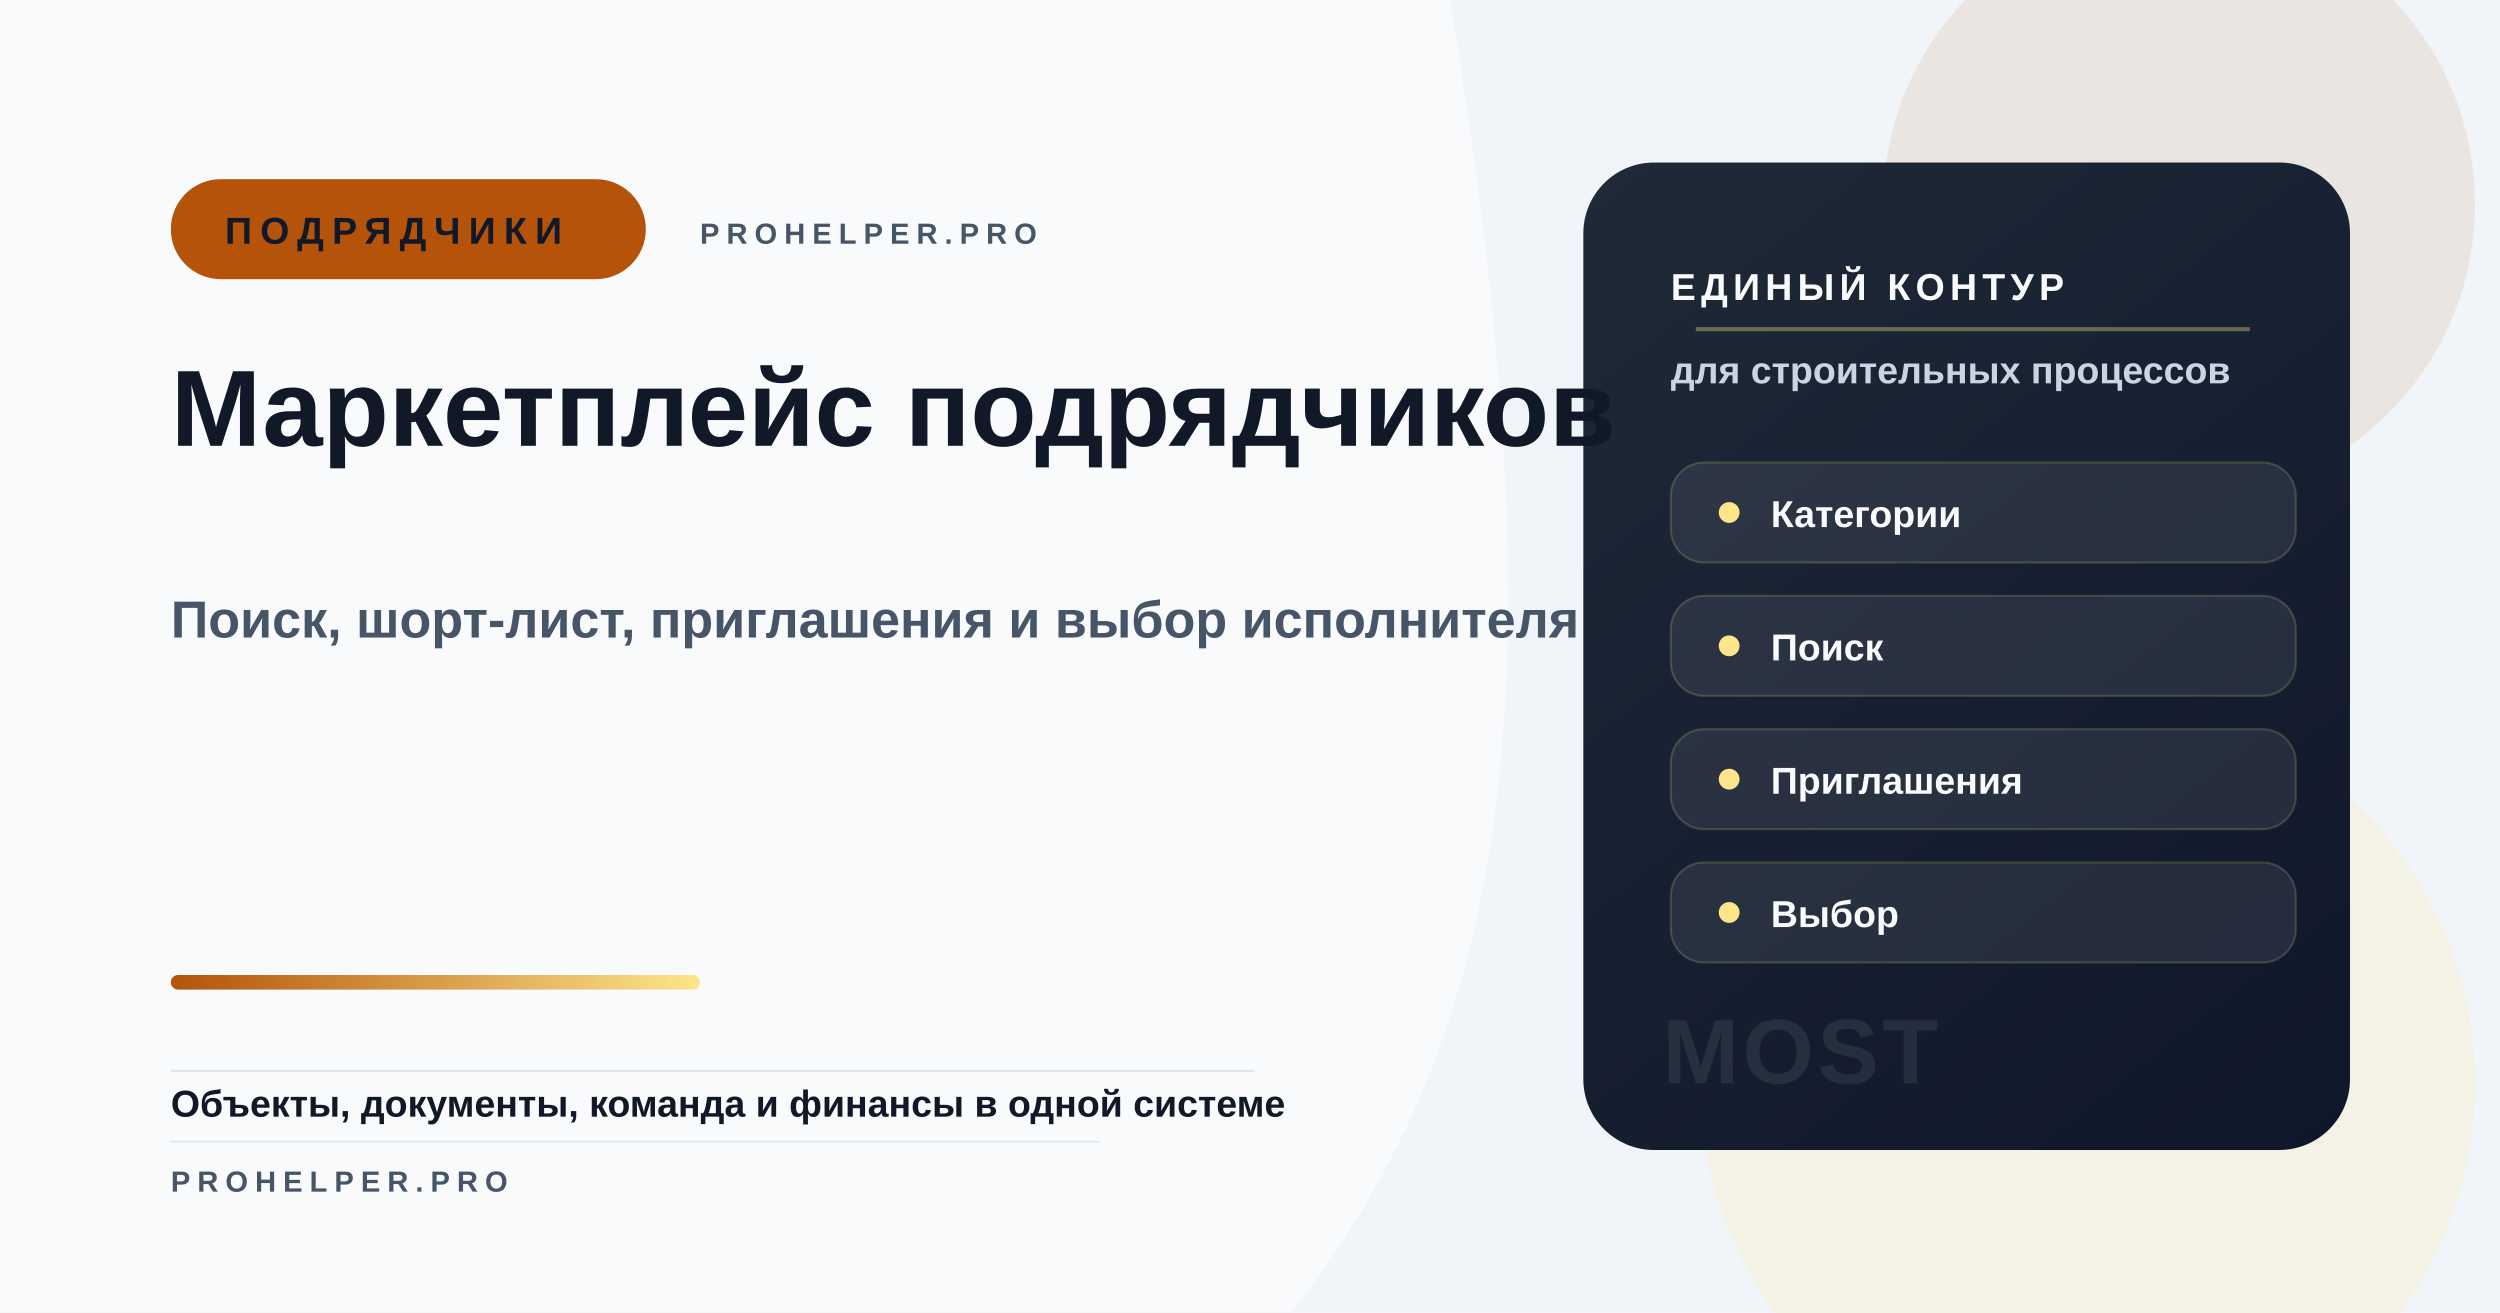
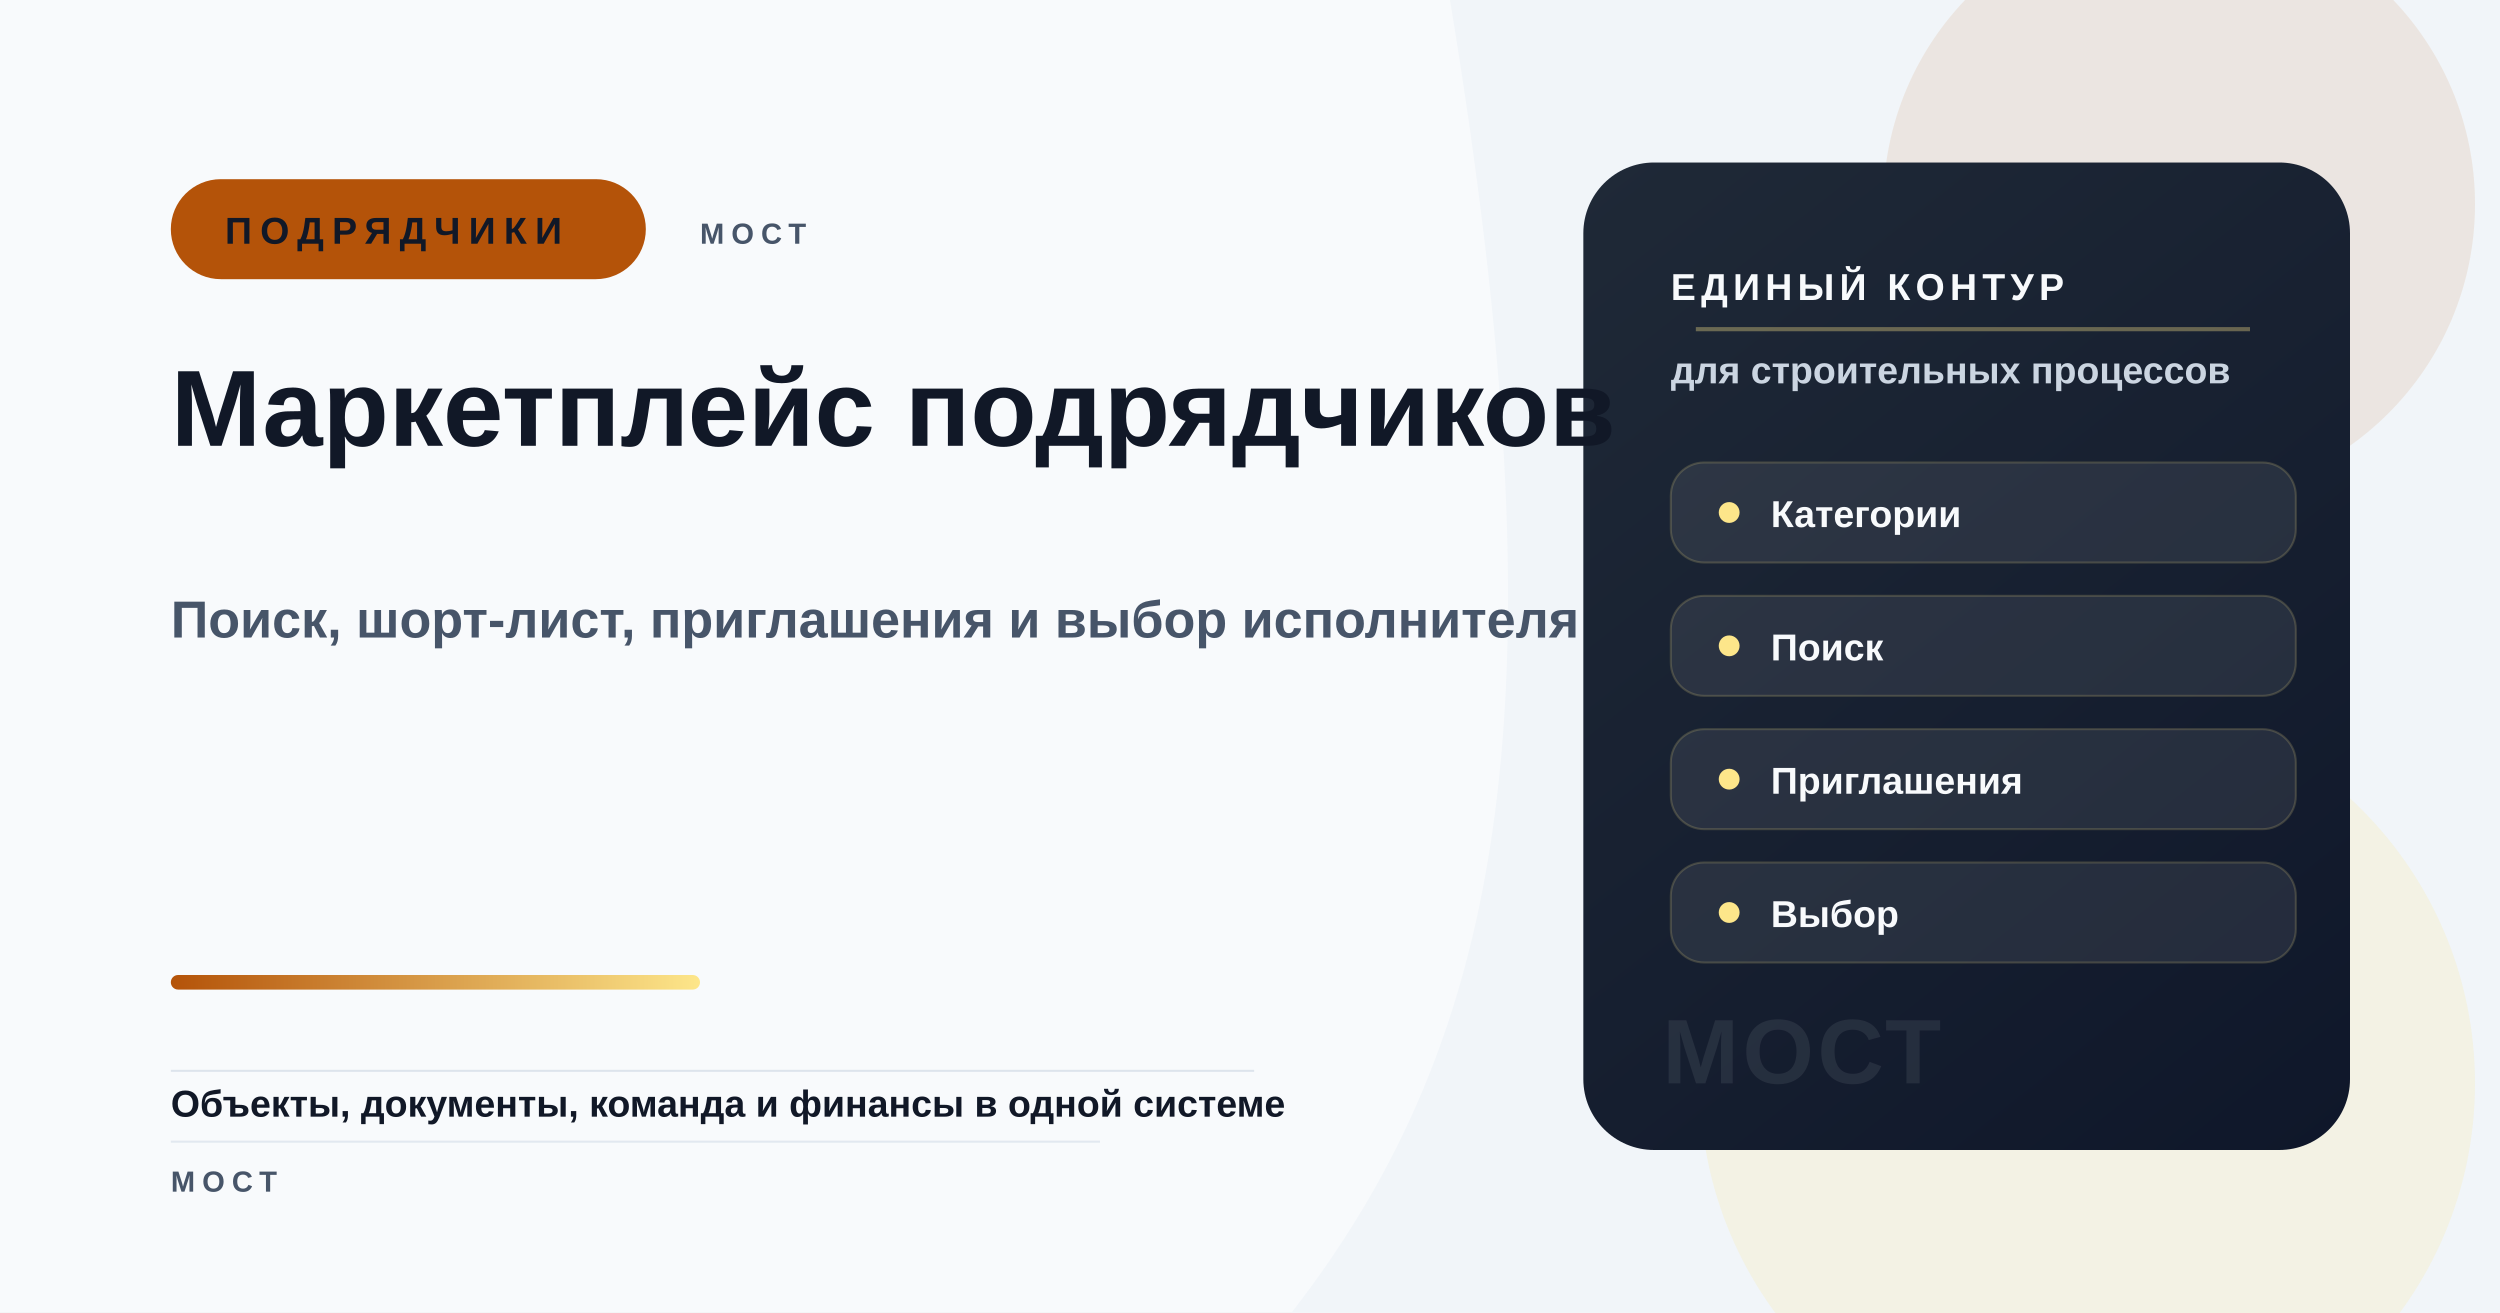
<svg xmlns="http://www.w3.org/2000/svg" width="1200" height="630" viewBox="0 0 1200 630" fill="none">
  <defs>
    <linearGradient id="panel-contractor-marketplace" x1="760" y1="82" x2="1128" y2="548" gradientUnits="userSpaceOnUse">
      <stop stop-color="#1F2937" />
      <stop offset="1" stop-color="#0F172A" />
    </linearGradient>
    <linearGradient id="accent-contractor-marketplace" x1="0" y1="0" x2="1" y2="0">
      <stop stop-color="#B45309" />
      <stop offset="1" stop-color="#FDE68A" />
    </linearGradient>
    <style>
      .brand { font-family: 'Segoe UI', Arial, sans-serif; font-size: 18px; font-weight: 800; letter-spacing: 0.22em; fill: #111827; }
      .domain { font-family: 'Segoe UI', Arial, sans-serif; font-size: 14px; font-weight: 700; letter-spacing: 0.24em; fill: #475569; }
      .title { font-family: 'Segoe UI', Arial, sans-serif; font-size: 52px; font-weight: 800; fill: #111827; }
      .subtitle { font-family: 'Segoe UI', Arial, sans-serif; font-size: 25px; font-weight: 600; fill: #475569; }
      .footer { font-family: 'Segoe UI', Arial, sans-serif; font-size: 18px; font-weight: 700; fill: #111827; }
      .panel-title { font-family: 'Segoe UI', Arial, sans-serif; font-size: 18px; font-weight: 800; letter-spacing: 0.14em; fill: #F8FAFC; }
      .panel-copy { font-family: 'Segoe UI', Arial, sans-serif; font-size: 18px; font-weight: 600; fill: #CBD5E1; }
      .capability { font-family: 'Segoe UI', Arial, sans-serif; font-size: 18px; font-weight: 700; fill: #F8FAFC; }
      .stamp { font-family: 'Segoe UI', Arial, sans-serif; font-size: 44px; font-weight: 900; letter-spacing: 0.04em; fill: #F8FAFC; opacity: 0.08; }
    </style>
  </defs>
  <rect width="1200" height="630" fill="#F8FAFC" />
  <path d="M696 0H1200V630H620C724 496 751 334 696 0Z" fill="#F1F5F9" />
  <path d="M82 514H602" stroke="#CBD5E1" stroke-width="1" stroke-opacity="0.6" />
  <path d="M82 548H528" stroke="#E2E8F0" stroke-width="1" />
  <circle cx="1046" cy="98" r="142" fill="#B45309" fill-opacity="0.10" />
  <circle cx="1002" cy="520" r="186" fill="#FDE68A" fill-opacity="0.18" />
  <rect x="760" y="78" width="368" height="474" rx="34" fill="url(#panel-contractor-marketplace)" />
  <path d="M814 158H1080" stroke="#FDE68A" stroke-width="2" stroke-opacity="0.35" />
  <text x="802" y="144" class="panel-title">ЕДИНЫЙ КОНТУР</text>
  <text x="802" y="184" class="panel-copy">для строительных процессов</text>
  <g>
    <rect x="802" y="222" width="300" height="48" rx="16" fill="#FFFFFF" fill-opacity="0.08" stroke="#FDE68A" stroke-opacity="0.18" />
    <circle cx="830" cy="246" r="5" fill="#FDE68A" />
    <text x="850" y="253" class="capability">Категории</text>
  </g>
  <g>
    <rect x="802" y="286" width="300" height="48" rx="16" fill="#FFFFFF" fill-opacity="0.08" stroke="#FDE68A" stroke-opacity="0.18" />
    <circle cx="830" cy="310" r="5" fill="#FDE68A" />
    <text x="850" y="317" class="capability">Поиск</text>
  </g>
  <g>
    <rect x="802" y="350" width="300" height="48" rx="16" fill="#FFFFFF" fill-opacity="0.08" stroke="#FDE68A" stroke-opacity="0.18" />
    <circle cx="830" cy="374" r="5" fill="#FDE68A" />
    <text x="850" y="381" class="capability">Приглашения</text>
  </g>
  <g>
    <rect x="802" y="414" width="300" height="48" rx="16" fill="#FFFFFF" fill-opacity="0.08" stroke="#FDE68A" stroke-opacity="0.18" />
    <circle cx="830" cy="438" r="5" fill="#FDE68A" />
    <text x="850" y="445" class="capability">Выбор</text>
  </g>
-   <text x="798" y="520" class="stamp">MOST</text>
+   <text x="798" y="520" class="stamp">МОСТ</text>
  <rect x="82" y="86" width="228" height="48" rx="24" fill="#B45309" />
  <text x="108" y="117" class="brand" fill="#FFFFFF">ПОДРЯДЧИКИ</text>
-   <text x="336" y="117" class="domain">PROHELPER.PRO</text>
+   <text x="336" y="117" class="domain">МОСТ</text>
  <text x="82" y="214" class="title">Маркетплейс подрядчиков</text>
  <text x="82" y="306" class="subtitle">Поиск, шорт-лист, приглашения и выбор исполнителя</text>
  <rect x="82" y="468" width="254" height="7" rx="3.5" fill="url(#accent-contractor-marketplace)" />
  <text x="82" y="536" class="footer">Объекты, документы, команда и финансы в одной системе</text>
-   <text x="82" y="572" class="domain">PROHELPER.PRO</text>
+   <text x="82" y="572" class="domain">МОСТ</text>
</svg>
